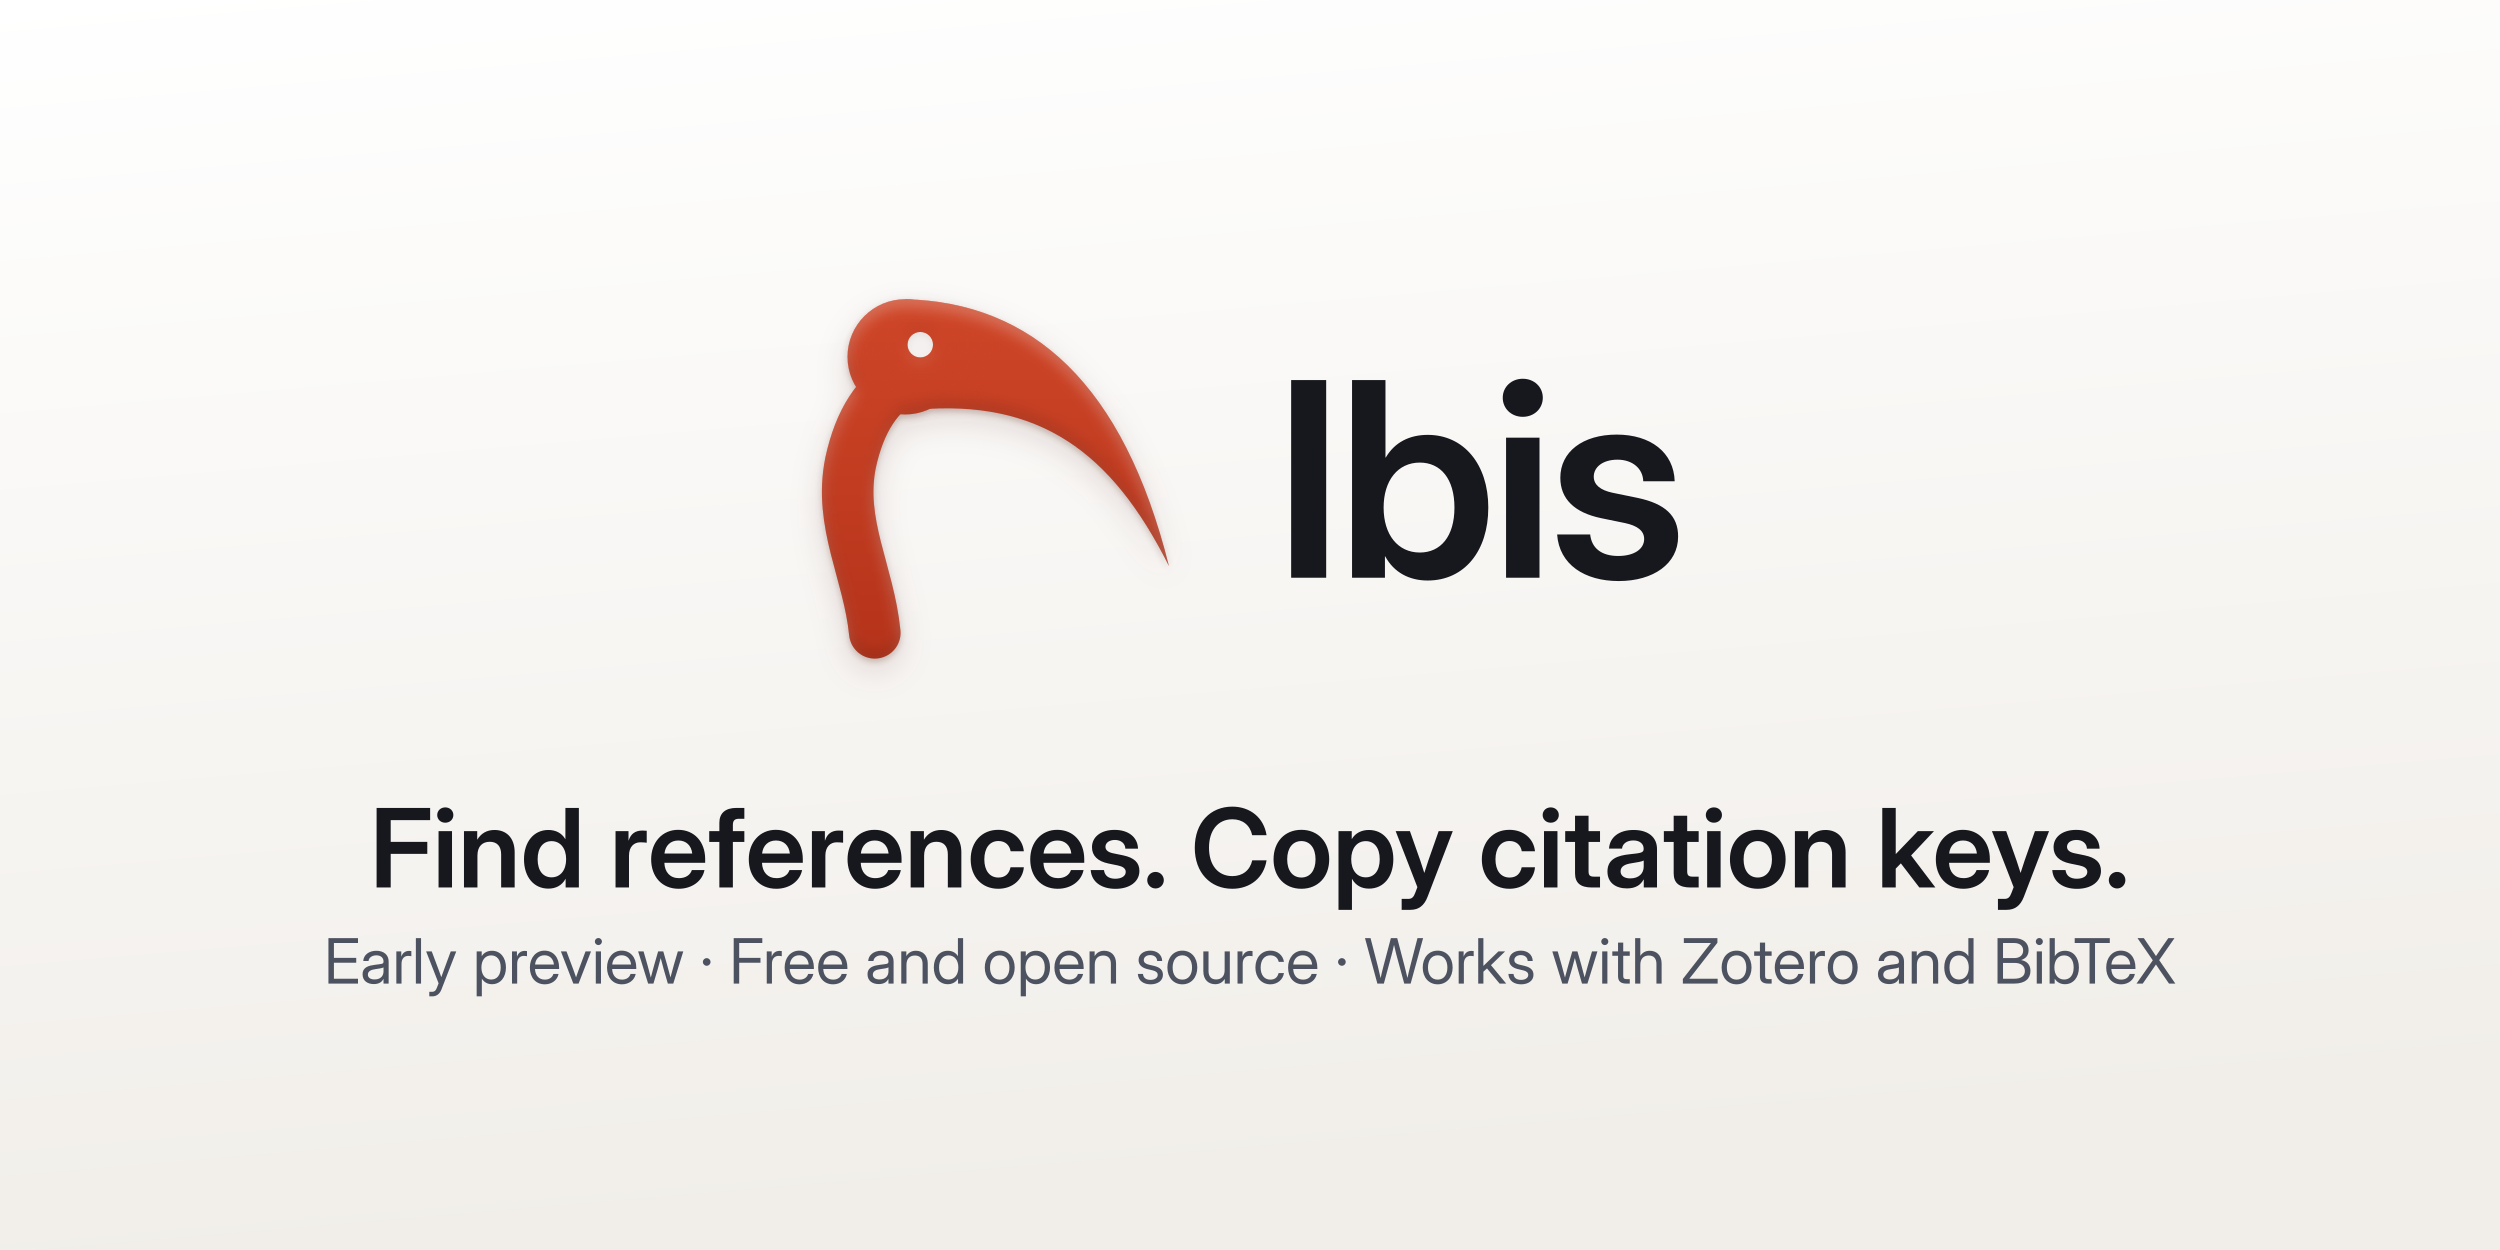
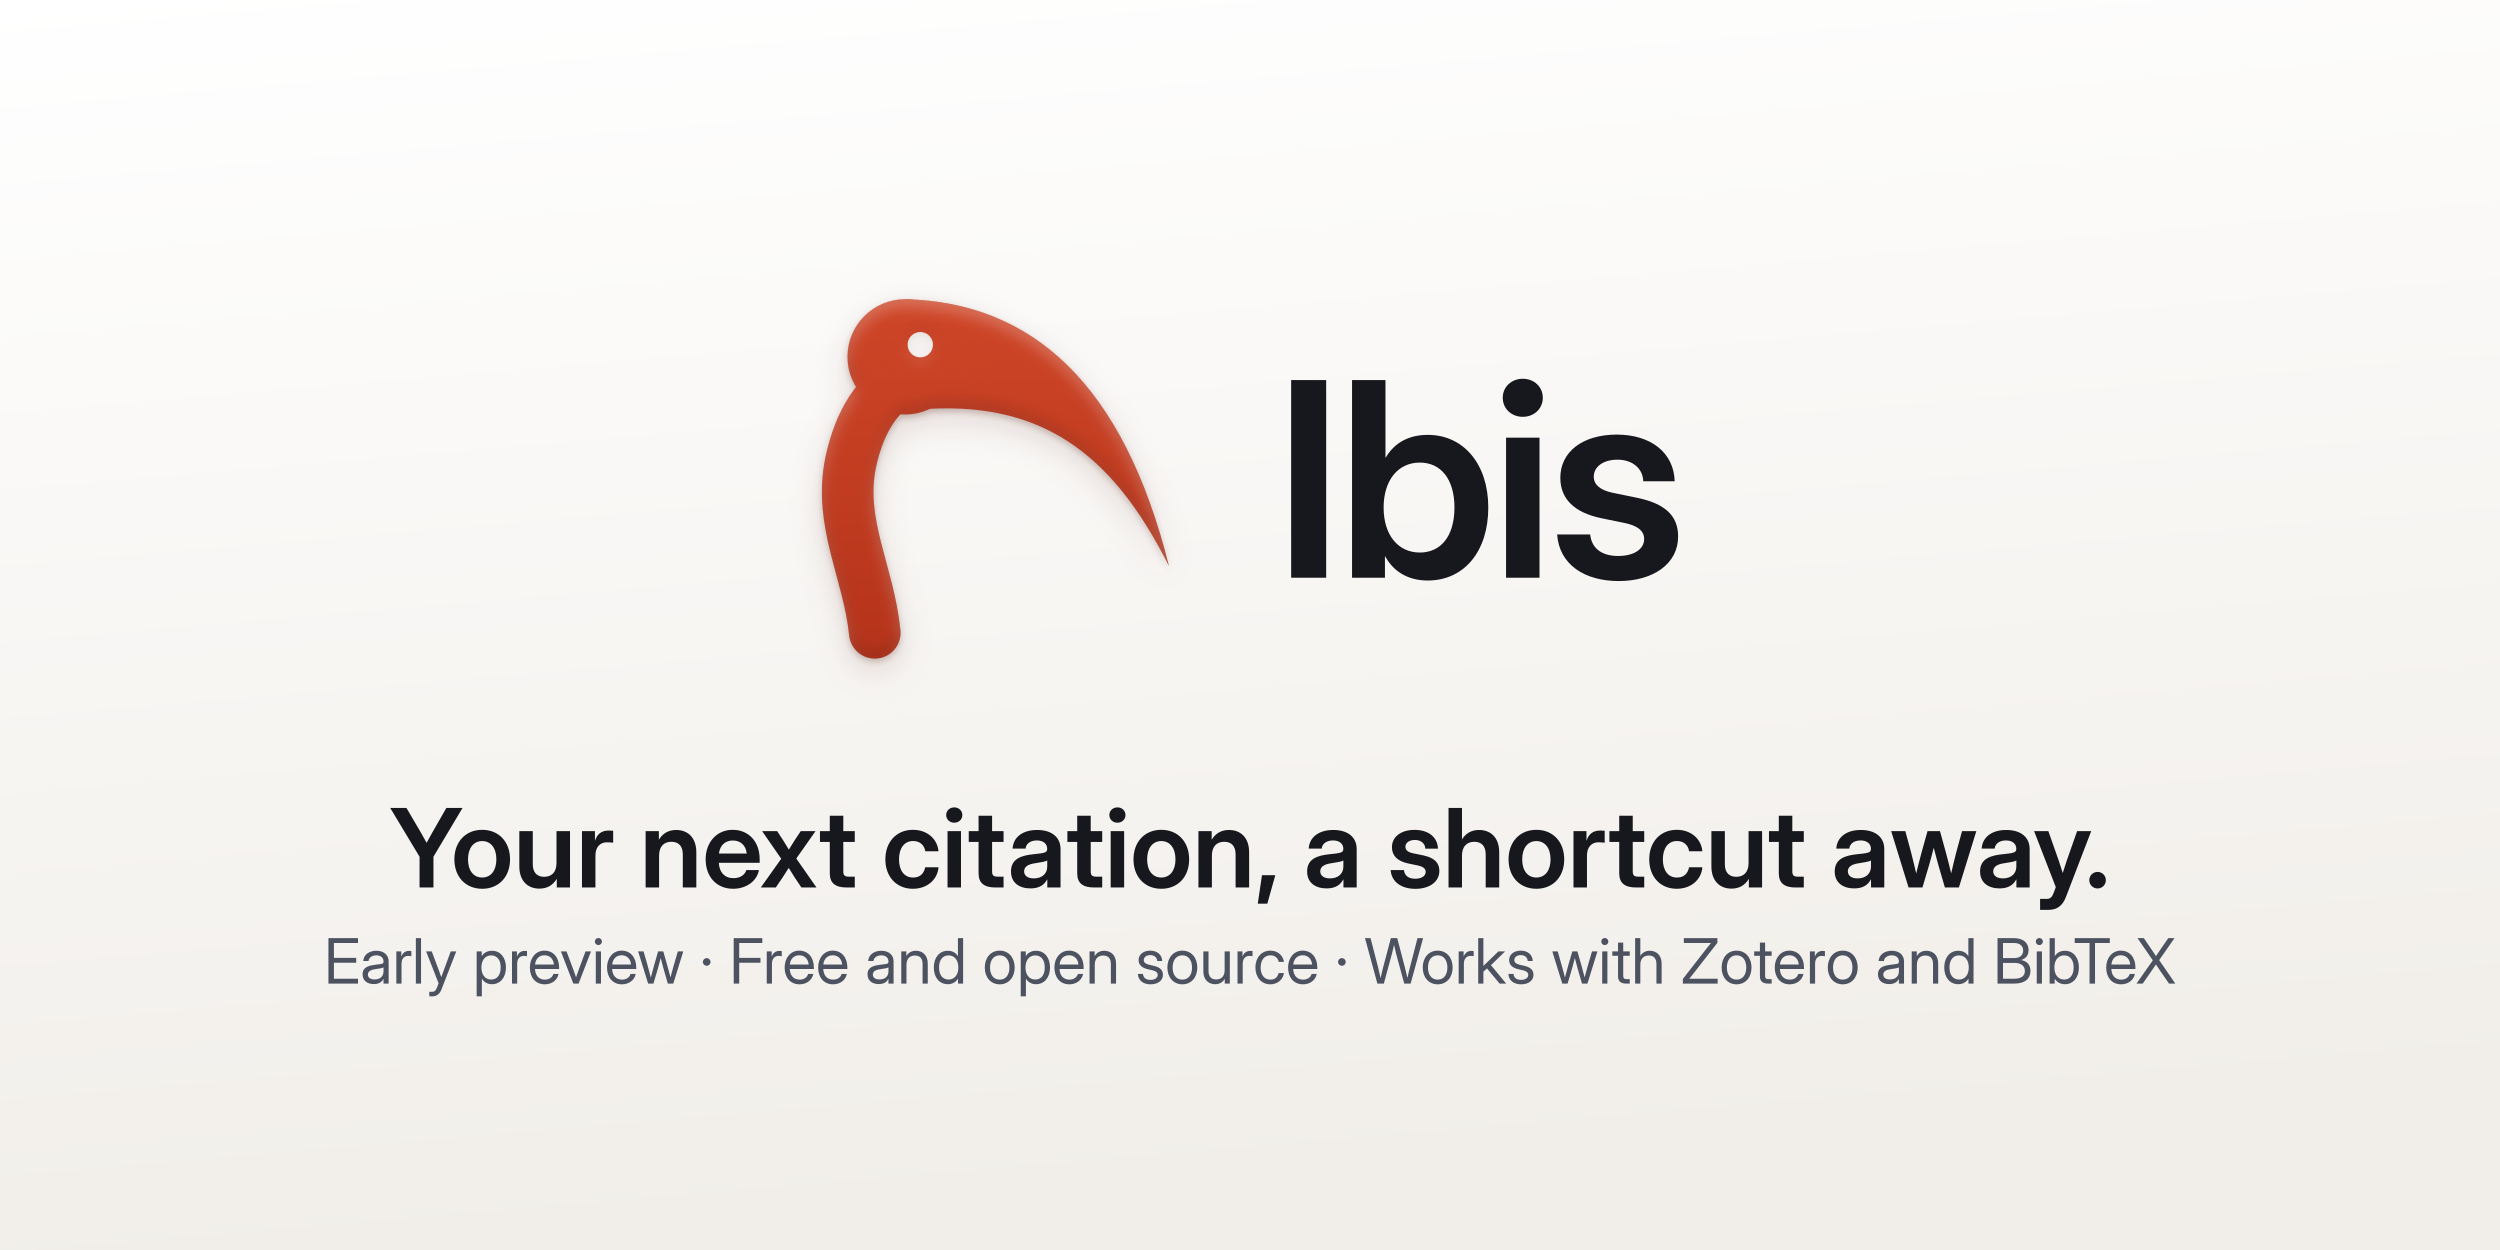
<svg xmlns="http://www.w3.org/2000/svg" width="1280" height="640" viewBox="0 0 1280 640">
  <defs>
    <linearGradient id="sbg" x1="0" y1="0" x2="0.17" y2="1">
      <stop offset="0" stop-color="#FFFFFF" />
      <stop offset="1" stop-color="#F1EEE9" />
    </linearGradient>
    <linearGradient id="sg" gradientUnits="userSpaceOnUse" x1="0" y1="24.0" x2="0" y2="84.25">
      <stop offset="0" stop-color="#CF4628" />
      <stop offset="1" stop-color="#B5331A" />
    </linearGradient>
    <filter id="sf" filterUnits="userSpaceOnUse" x="16.875" y="14.6" width="78.025" height="82.05" color-interpolation-filters="sRGB">
      <feGaussianBlur in="SourceAlpha" stdDeviation="1.1" result="b" />
      <feOffset in="b" dy="1.3" result="bd" />
      <feComposite in="SourceAlpha" in2="bd" operator="out" result="top" />
      <feFlood flood-color="#fff" flood-opacity="0.24" />
      <feComposite in2="top" operator="in" result="hl" />
      <feOffset in="b" dy="-1.3" result="bu" />
      <feComposite in="SourceAlpha" in2="bu" operator="out" result="bot" />
      <feFlood flood-color="#000" flood-opacity="0.12" />
      <feComposite in2="bot" operator="in" result="sh" />
      <feGaussianBlur in="SourceAlpha" stdDeviation="0.5" result="cb" />
      <feOffset in="cb" dy="0.5" result="co" />
      <feFlood flood-color="#4A0F04" flood-opacity="0.22" />
      <feComposite in2="co" operator="in" result="contact" />
      <feGaussianBlur in="SourceAlpha" stdDeviation="2.6" result="db" />
      <feOffset in="db" dy="2.0" result="do" />
      <feFlood flood-color="#4A0F04" flood-opacity="0.13" />
      <feComposite in2="do" operator="in" result="drop" />
      <feMerge>
        <feMergeNode in="drop" />
        <feMergeNode in="contact" />
        <feMergeNode in="SourceGraphic" />
        <feMergeNode in="hl" />
        <feMergeNode in="sh" />
      </feMerge>
    </filter>
    <mask id="se" maskUnits="userSpaceOnUse" x="16.875" y="14.6" width="78.025" height="82.05">
      <rect x="16.875" y="14.6" width="78.025" height="82.05" fill="#fff" />
      <circle cx="43.5" cy="32.5" r="2.1" fill="#000" />
    </mask>
    <radialGradient id="sr" gradientUnits="userSpaceOnUse" cx="43.5" cy="32.5" r="13.44">
      <stop offset="0.3" stop-color="#fff" />
      <stop offset="1" stop-color="#000" />
    </radialGradient>
    <mask id="ss" maskUnits="userSpaceOnUse" x="30.06" y="19.06" width="26.88" height="26.88">
      <circle cx="43.5" cy="32.5" r="13.44" fill="url(#sr)" />
    </mask>
  </defs>
  <rect width="1280" height="640" rx="0" fill="url(#sbg)" />
  <g transform="translate(395.96 128.36) scale(1.84)">
    <g transform="translate(-32.534 -28.694) scale(1.68776)">
      <g mask="url(#se)">
        <g filter="url(#sf)">
          <path d="M36 80C35 70 30 62 32 52 33.5 45 36.5 40.5 41 38" fill="none" stroke="url(#sg)" stroke-width="8.5" stroke-linecap="round" />
          <path d="M41 25C62 25.5 77 39 84.5 69 75 50 63 41.5 43 43.2z" fill="url(#sg)" />
          <circle cx="41" cy="34.5" r="9.5" fill="url(#sg)" />
        </g>
      </g>
      <g class="eyeshade" mask="url(#ss)" opacity="0.35">
        <g filter="url(#sf)">
          <g mask="url(#se)">
            <path d="M36 80C35 70 30 62 32 52 33.5 45 36.5 40.5 41 38" fill="none" stroke="url(#sg)" stroke-width="8.5" stroke-linecap="round" />
            <path d="M41 25C62 25.5 77 39 84.5 69 75 50 63 41.5 43 43.2z" fill="url(#sg)" />
            <circle cx="41" cy="34.5" r="9.5" fill="url(#sg)" />
          </g>
        </g>
      </g>
    </g>
    <g transform="translate(139.505 91.000) scale(0.55)">
      <g>
        <path d="M26.04 -100H8.32V0H26.04ZM77.39 1.41C95.91 1.41 108.06 -13.42 108.06 -35.5C108.06 -57.32 95.71 -72.28 77.45 -72.28C68.26 -72.28 60.74 -68.59 56.18 -60.81H56.04V-100H39.13V0H55.77V-10.81H55.91C60.34 -2.62 68.12 1.41 77.39 1.41ZM73.43 -12.75C62.35 -12.75 55.1 -21.68 55.1 -35.5C55.1 -49.26 62.35 -58.26 73.43 -58.26C83.9 -58.26 90.94 -50.13 90.94 -35.5C90.94 -20.81 83.9 -12.75 73.43 -12.75ZM117.05 0H133.97V-70.87H117.05ZM125.51 -81.41C131.28 -81.41 135.64 -85.57 135.64 -91.07C135.64 -96.51 131.28 -100.67 125.51 -100.67C119.74 -100.67 115.37 -96.51 115.37 -91.07C115.37 -85.57 119.74 -81.41 125.51 -81.41ZM174.03 1.68C191.55 1.68 204.1 -7.05 204.1 -20.87C204.1 -31.28 197.59 -37.45 183.57 -40.4L170.81 -43.02C164.91 -44.3 161.42 -46.91 161.42 -51.14C161.42 -55.97 165.98 -59.73 173.43 -59.73C181.15 -59.73 186.32 -55.1 186.45 -48.79H202.36C201.95 -63.36 190.21 -72.42 173.03 -72.42C155.71 -72.42 144.5 -63.62 144.5 -50.6C144.5 -39.87 151.62 -32.95 165.18 -30.13L177.26 -27.65C183.23 -26.38 186.92 -23.89 186.92 -19.6C186.92 -14.56 181.95 -11.01 173.77 -11.01C165.31 -11.01 160.34 -14.97 159.61 -21.88H142.89C143.97 -6.64 156.79 1.68 174.03 1.68Z" fill="#16181D" />
      </g>
    </g>
  </g>
-   <text font-family="Inter Display, Inter, sans-serif" text-anchor="middle" x="640" y="454.4" font-size="56.0" font-weight="600" fill="#16181D">Find references. Copy citation keys.</text>
+   <text font-family="Inter Display, Inter, sans-serif" text-anchor="middle" x="640" y="454.4" font-size="56.0" font-weight="600" fill="#16181D">Your next citation, a shortcut away.</text>
  <text font-family="Inter Display, Inter, sans-serif" text-anchor="middle" x="640" y="503.6" font-size="32.0" fill="#4C5260">Early preview · Free and open source · Works with Zotero and BibTeX</text>
</svg>
